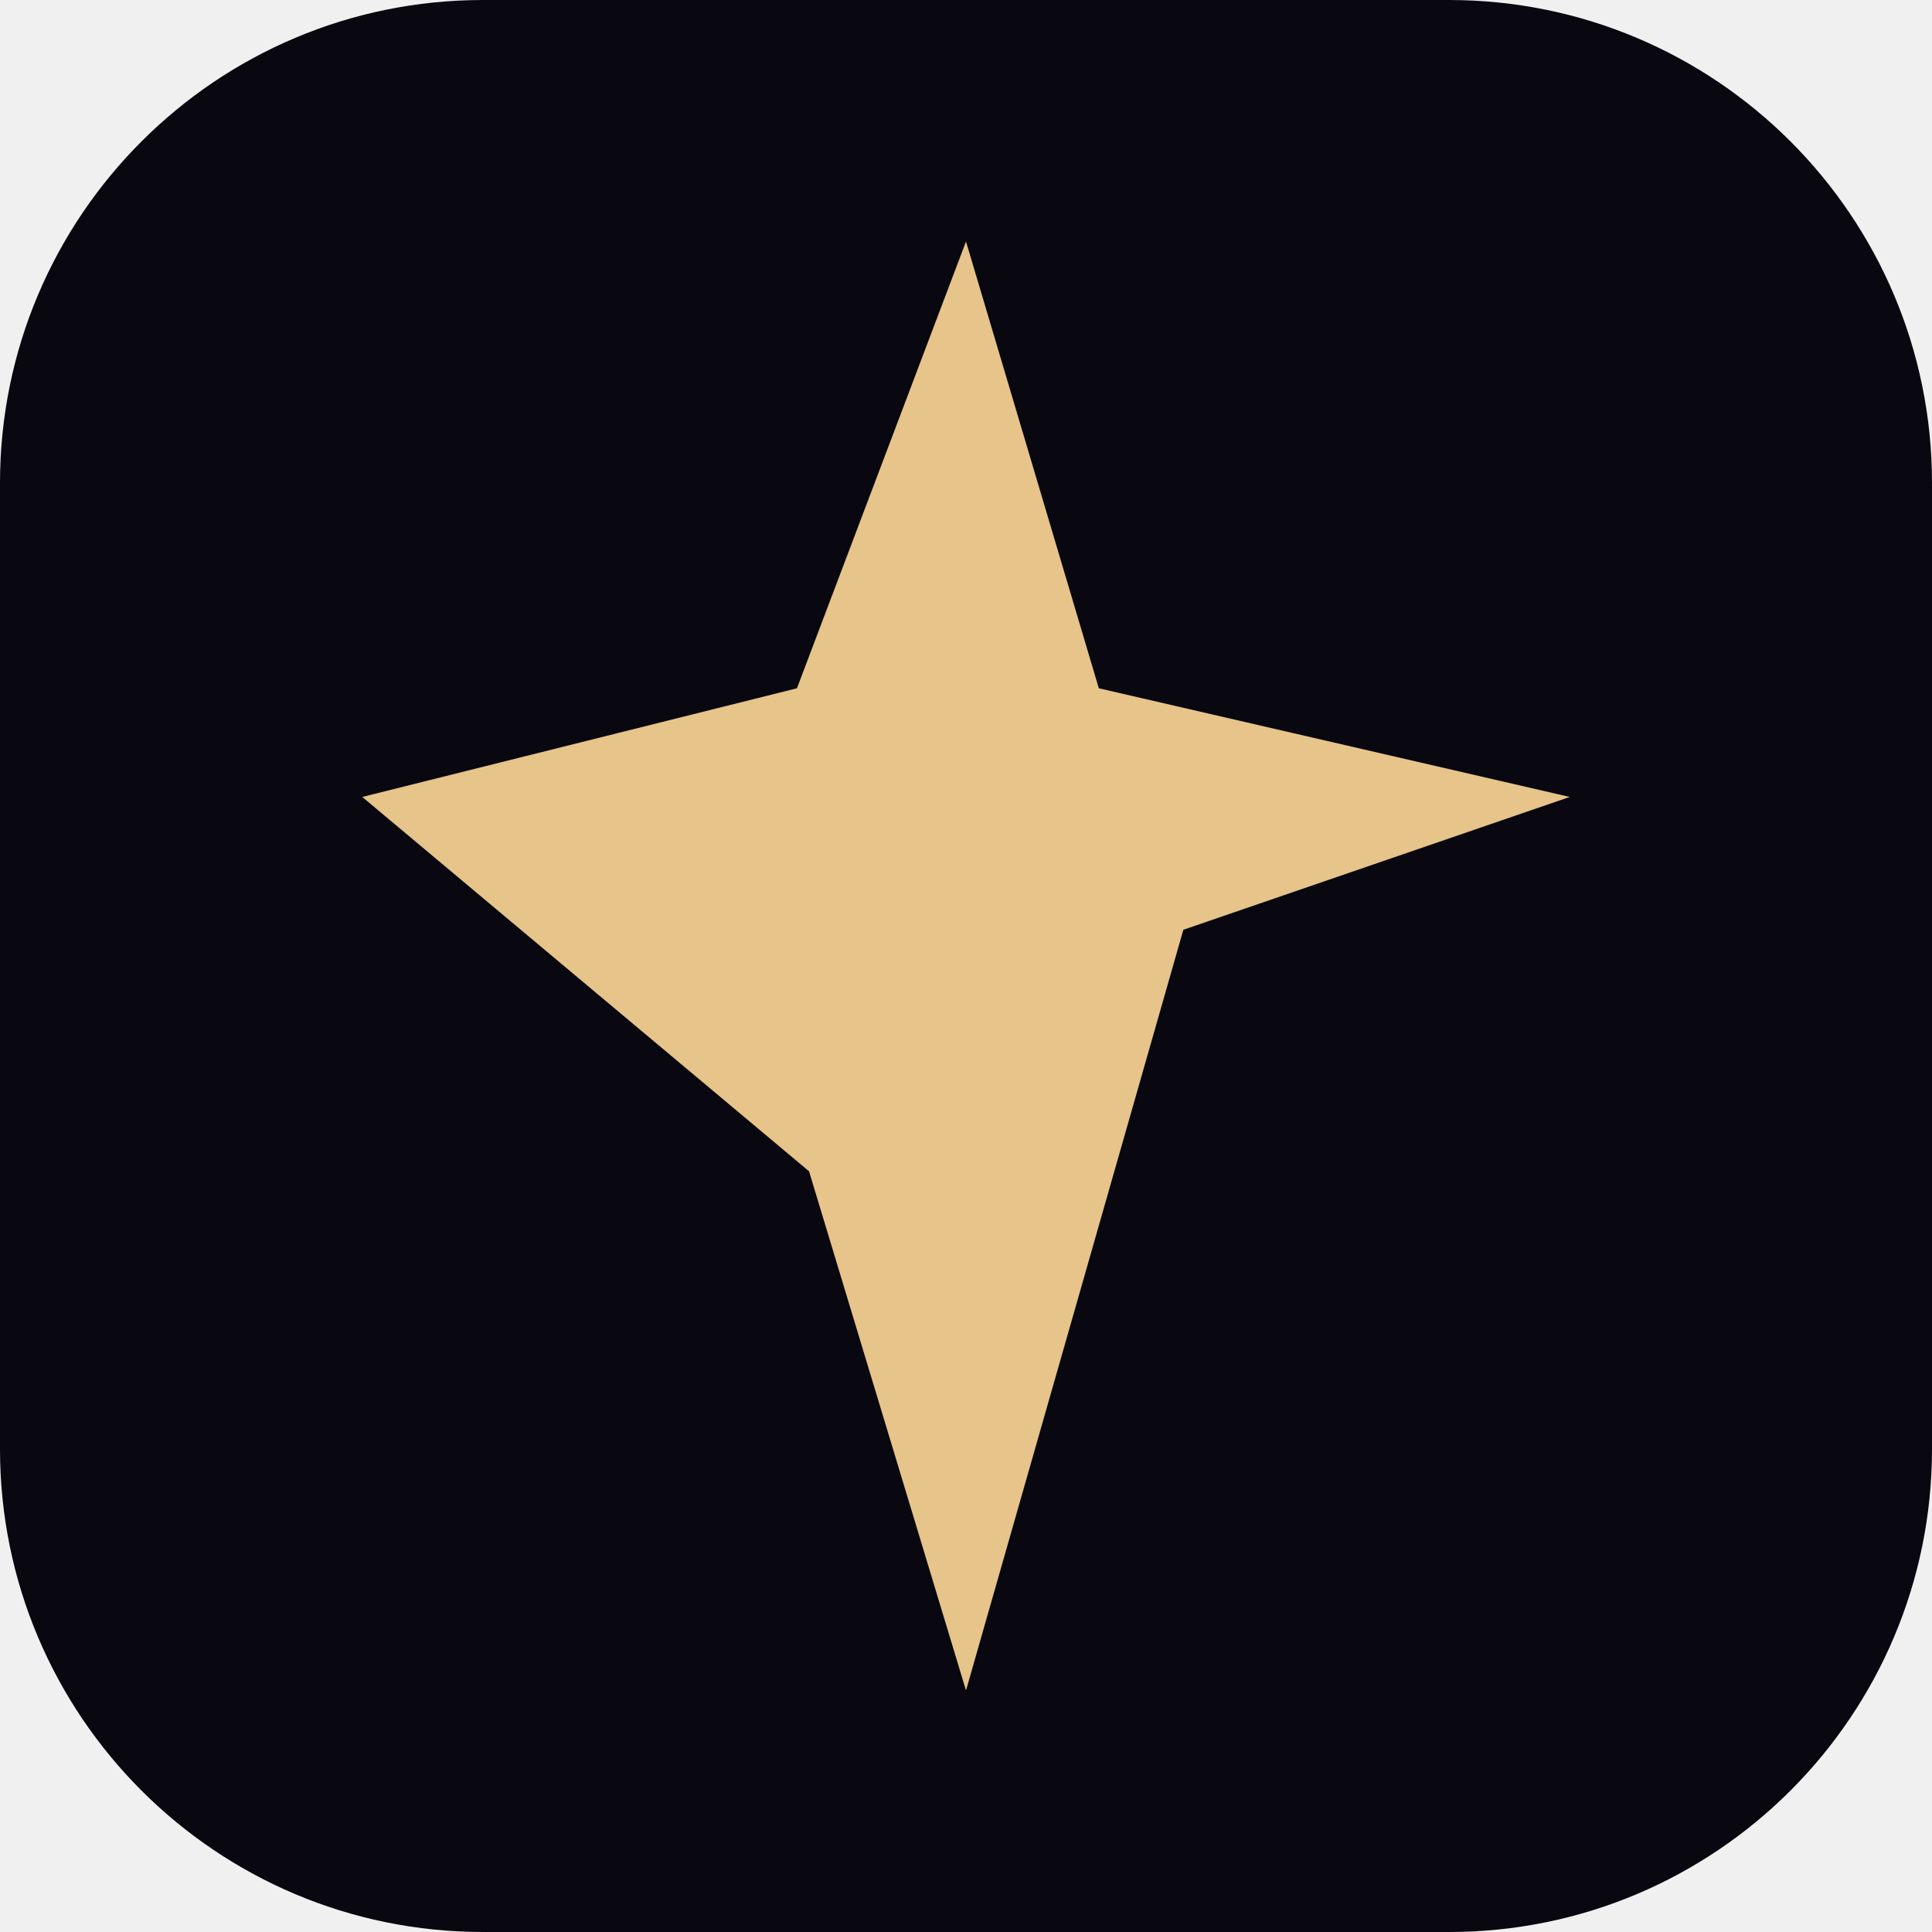
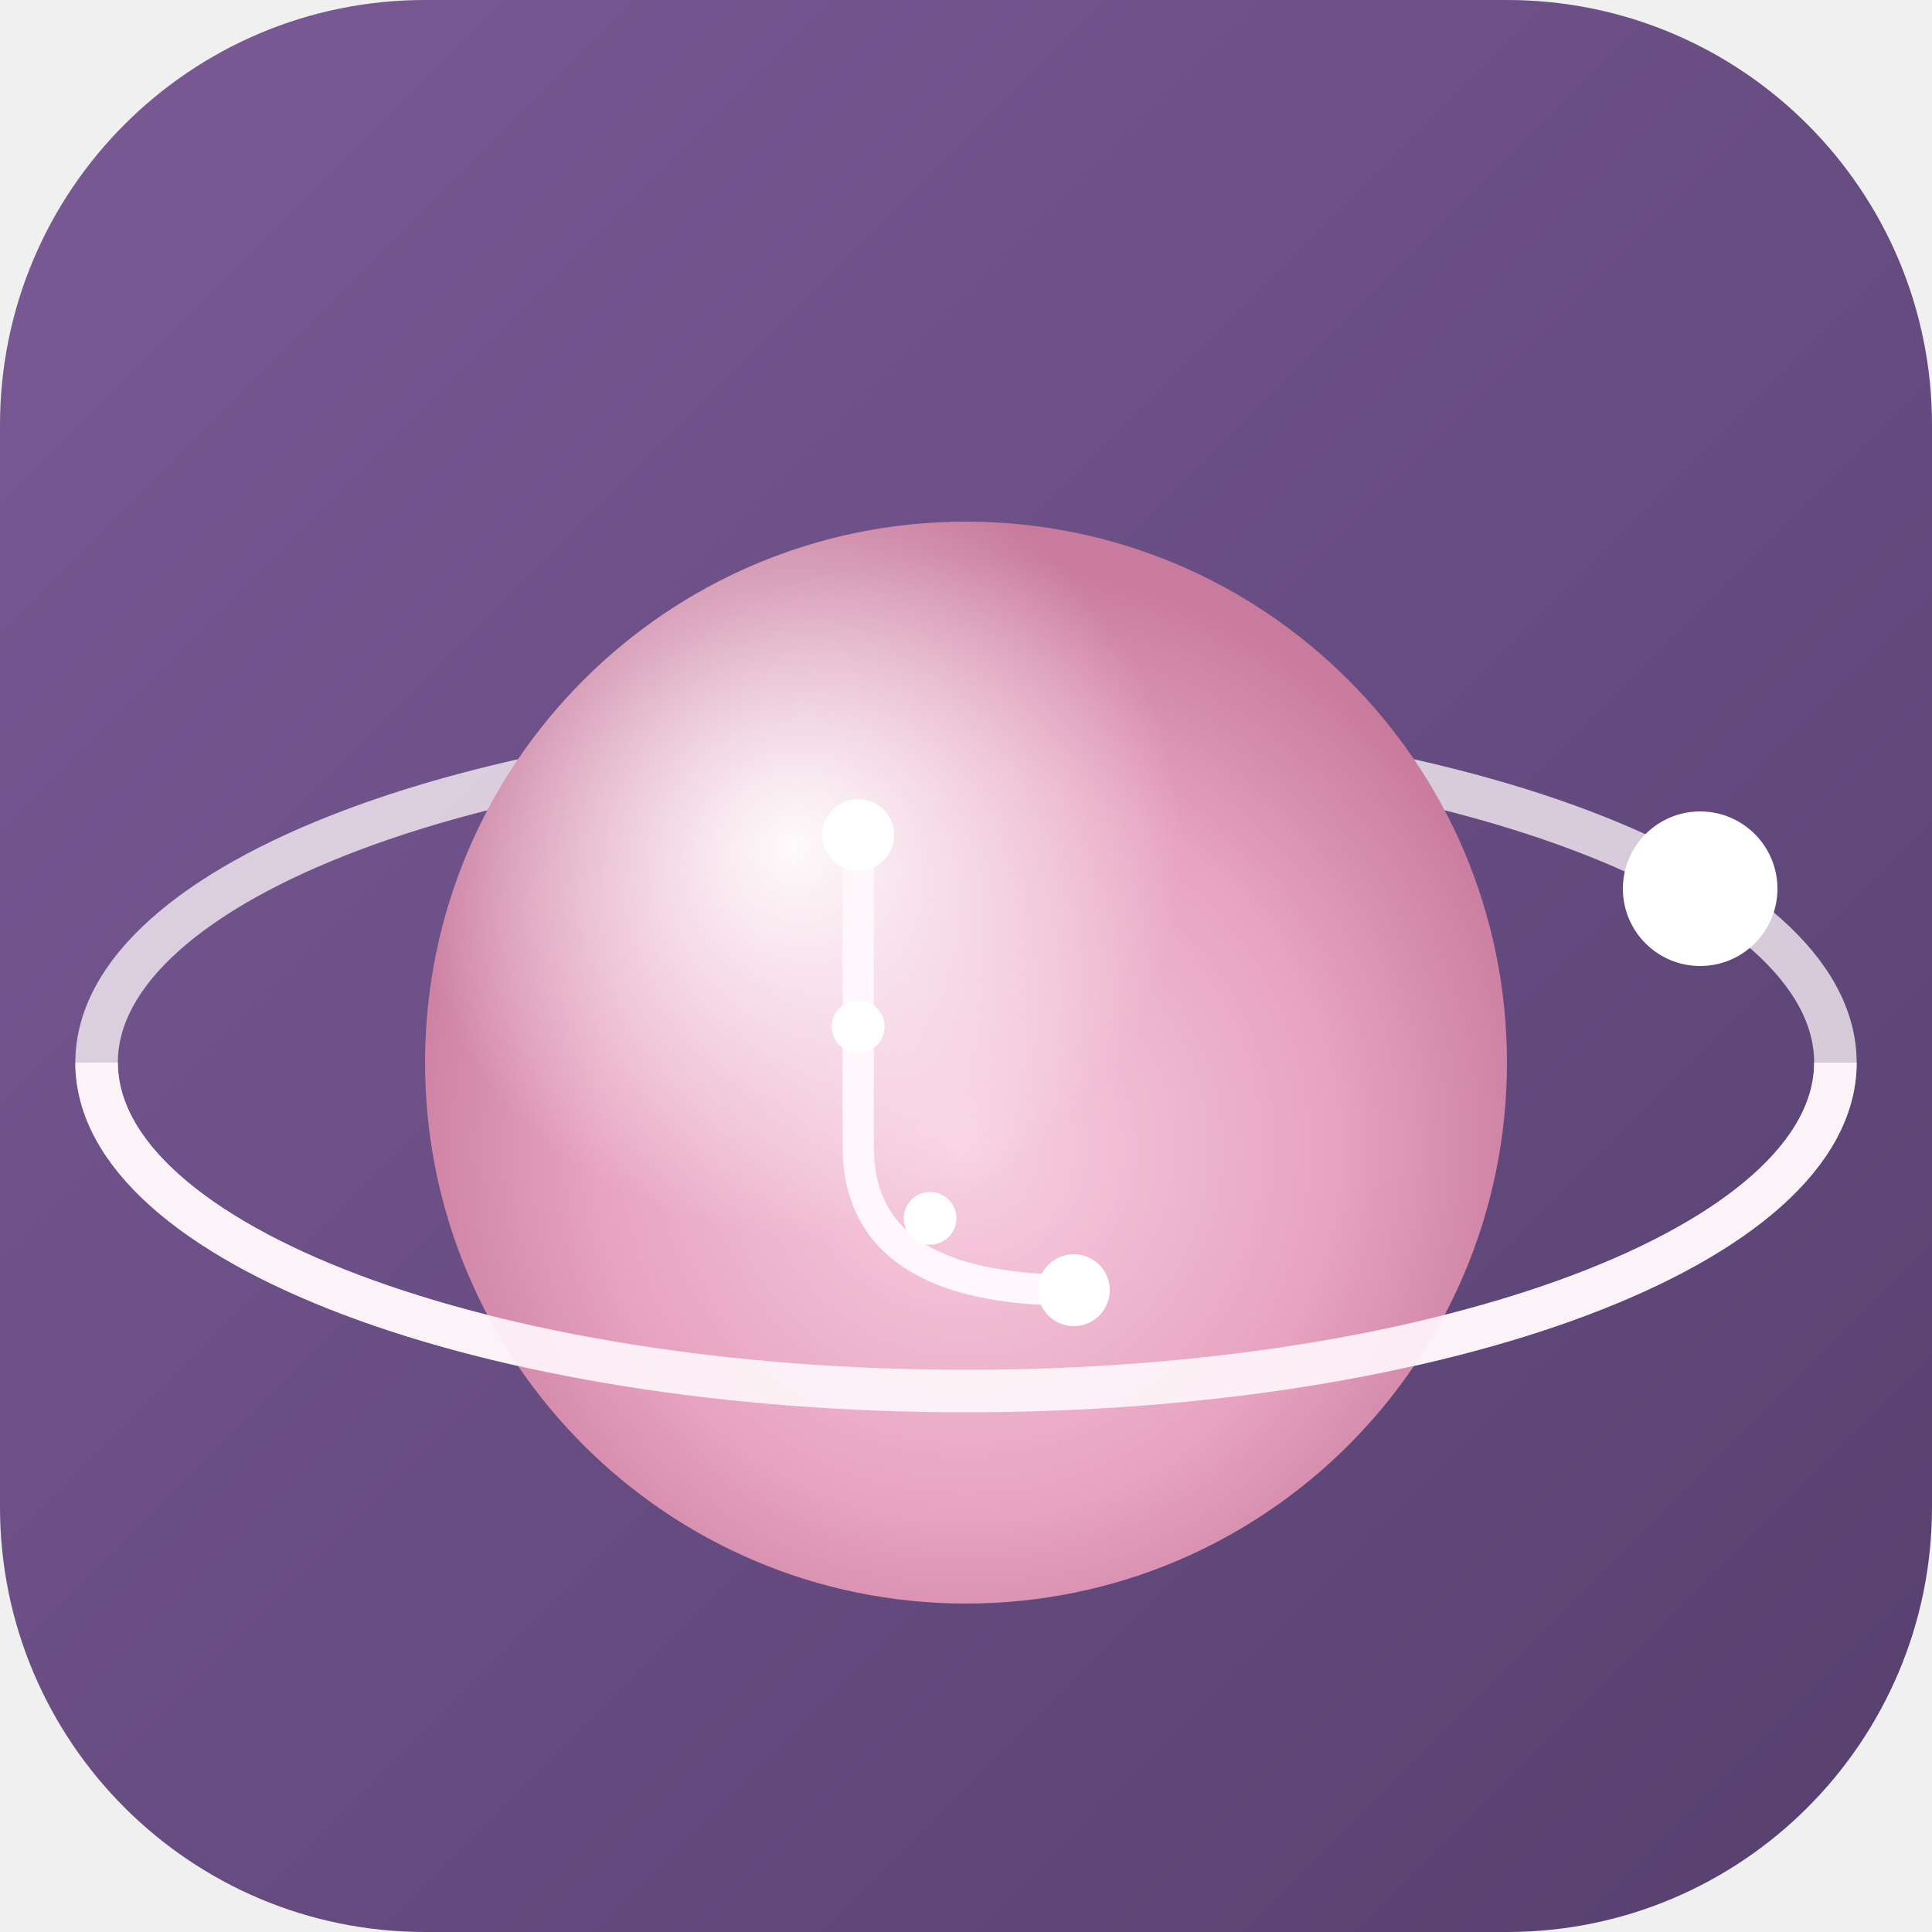
- <svg xmlns="http://www.w3.org/2000/svg" viewBox="0 0 32 32">
-   <rect width="32" height="32" rx="8" fill="#09070f" />
-   <path d="M16 4l2.2 7.4L26 13.2l-6.4 2.2L16 28l-2.6-8.6L6 13.2l7.2-1.8z" fill="#e6c48a" />
+ <svg xmlns="http://www.w3.org/2000/svg" viewBox="0 0 100 100">
+   <defs>
+     <linearGradient id="bg" x1="0" y1="0" x2="1" y2="1">
+       <stop offset="0" stop-color="#7a5a96" />
+       <stop offset="1" stop-color="#56406f" />
+     </linearGradient>
+   </defs>
+   <rect width="100" height="100" rx="22" fill="url(#bg)" />
+   <defs>
+     <radialGradient id="lm-moon" cx="50%" cy="58%" r="55%">
+       <stop offset="0" stop-color="#f8d0e2" />
+       <stop offset="0.62" stop-color="#e7a3c0" />
+       <stop offset="1" stop-color="#c97b9e" />
+     </radialGradient>
+     <radialGradient id="lm-shine" cx="34%" cy="30%" r="36%">
+       <stop offset="0" stop-color="#fff" stop-opacity="0.95" />
+       <stop offset="1" stop-color="#fff" stop-opacity="0" />
+     </radialGradient>
+   </defs>
+   <ellipse cx="50" cy="55" rx="45" ry="17" fill="none" stroke="#fff7fb" stroke-opacity="0.75" stroke-width="2.2" />
+   <circle cx="50" cy="55" r="28" fill="url(#lm-moon)" />
+   <circle cx="50" cy="55" r="28" fill="url(#lm-shine)" />
+   <g transform="translate(50 55) scale(0.62) translate(-37 -35)" fill="none" stroke="#fff7fb" stroke-width="2.6" stroke-linecap="round" stroke-linejoin="round">
+     <path d="M28 16 V42 Q28 54 46 54" />
+     <g fill="#fff" stroke="none">
+       <circle cx="28" cy="16" r="3" />
+       <circle cx="28" cy="32" r="2.2" />
+       <circle cx="34" cy="48" r="2.2" />
+       <circle cx="46" cy="54" r="3" />
+     </g>
+   </g>
+   <path d="M5 55 A45 17 0 0 0 95 55" fill="none" stroke="#fff7fb" stroke-opacity="0.9" stroke-width="2.2" />
+   <circle cx="88" cy="46" r="4" fill="#fff" />
</svg>
